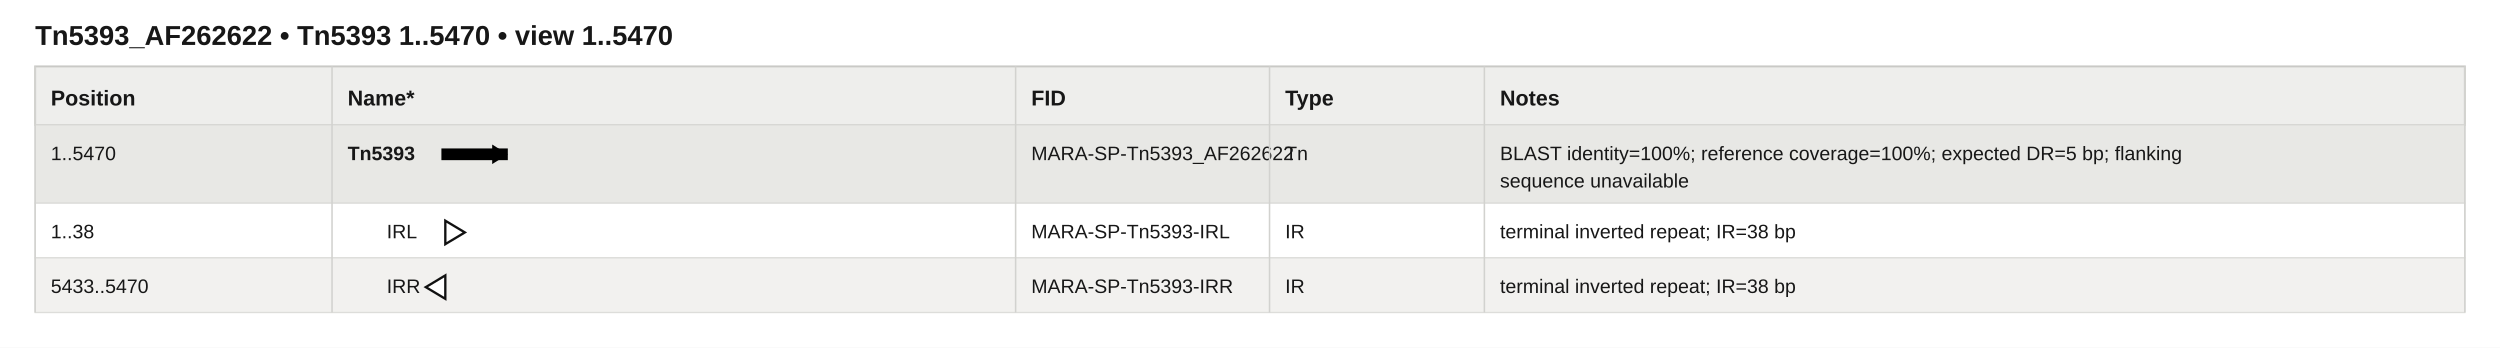
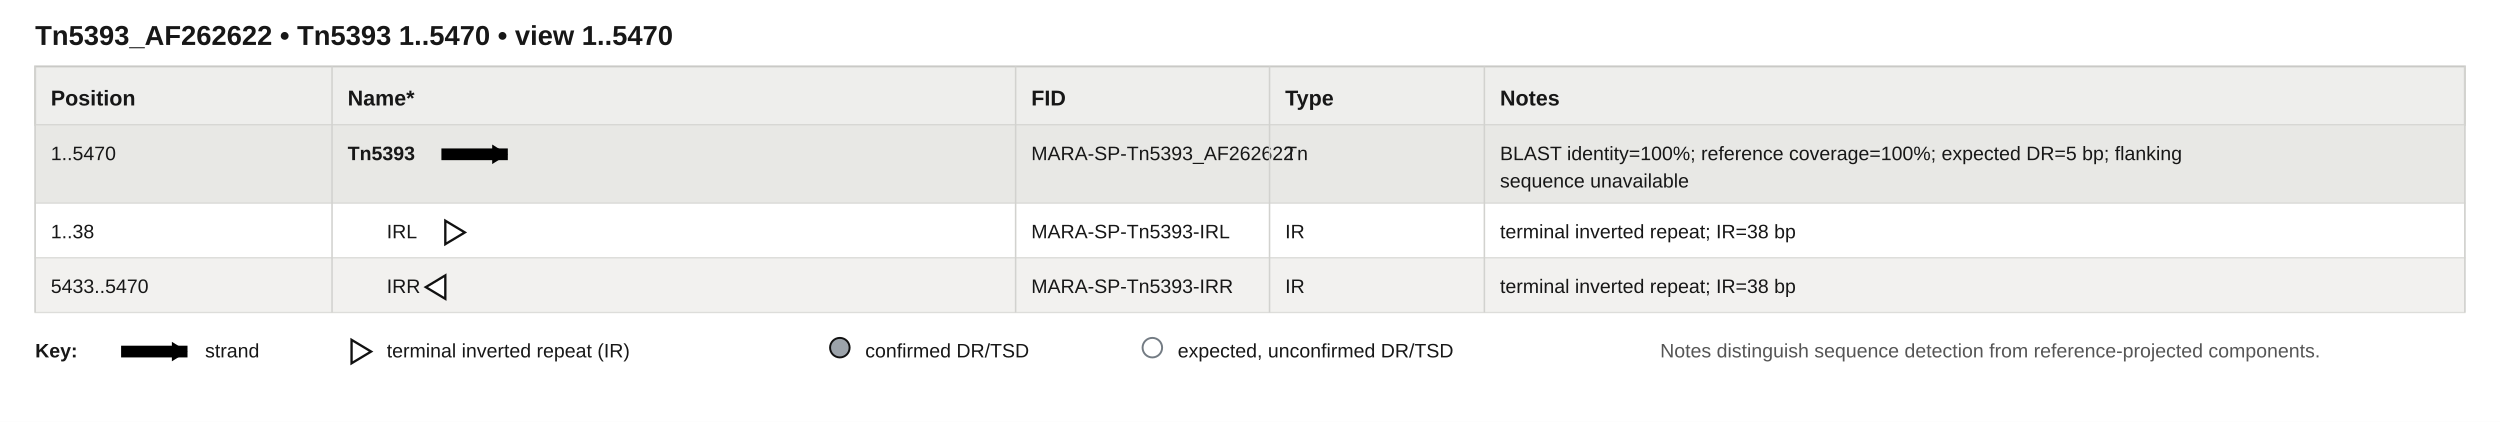
- <svg xmlns="http://www.w3.org/2000/svg" width="1280" height="178" style="background:#fff;font-family:Arial,Helvetica,sans-serif">
-   <rect x="0" y="0" width="1280" height="178" fill="#fff" />
+ <svg xmlns="http://www.w3.org/2000/svg" width="1280" height="216" style="background:#fff;font-family:Arial,Helvetica,sans-serif">
+   <rect x="0" y="0" width="1280" height="216" fill="#fff" />
  <text x="18.0" y="23.0" font-size="14" font-weight="bold" text-anchor="start" fill="#171717">Tn5393_AF262622 • Tn5393 1..5470 • view 1..5470</text>
  <rect x="18" y="34" width="1244" height="30" fill="#eeeeec" stroke="#c9c9c6" />
  <text x="26.0" y="54.0" font-size="11" font-weight="bold" text-anchor="start" fill="#171717">Position</text>
  <text x="178.0" y="54.0" font-size="11" font-weight="bold" text-anchor="start" fill="#171717">Name*</text>
  <text x="528.0" y="54.0" font-size="11" font-weight="bold" text-anchor="start" fill="#171717">FID</text>
  <text x="658.0" y="54.0" font-size="11" font-weight="bold" text-anchor="start" fill="#171717">Type</text>
  <text x="768.0" y="54.0" font-size="11" font-weight="bold" text-anchor="start" fill="#171717">Notes</text>
  <rect x="18" y="64" width="1244" height="40" fill="#e8e8e5" stroke="#ddddda" stroke-width="0.7" />
  <text x="26.0" y="82.0" font-size="10" font-weight="normal" text-anchor="start" fill="#171717">1..5470</text>
  <text x="178.0" y="82.0" font-size="10" font-weight="bold" text-anchor="start" fill="#171717">Tn5393</text>
  <line x1="226.0" y1="79.0" x2="260.0" y2="79.0" stroke="#000" stroke-width="6" />
  <polygon points="260.0,79.0 252.0,74.0 252.0,84.0" fill="#000" />
  <text x="528.0" y="82.0" font-size="10" font-weight="normal" text-anchor="start" fill="#171717">MARA-SP-Tn5393_AF262622</text>
  <text x="658.0" y="82.0" font-size="10" font-weight="normal" text-anchor="start" fill="#171717">Tn</text>
  <text x="768.0" y="82.0" font-size="10" font-weight="normal" text-anchor="start" fill="#171717">BLAST identity=100%; reference coverage=100%; expected DR=5 bp; flanking</text>
  <text x="768.0" y="96.0" font-size="10" font-weight="normal" text-anchor="start" fill="#171717">sequence unavailable</text>
  <rect x="18" y="104" width="1244" height="28" fill="#ffffff" stroke="#ddddda" stroke-width="0.7" />
  <text x="26.0" y="122.0" font-size="10" font-weight="normal" text-anchor="start" fill="#171717">1..38</text>
  <text x="198.0" y="122.0" font-size="10" font-weight="normal" text-anchor="start" fill="#171717">IRL</text>
  <polygon points="228.0,113.0 238.0,119.0 228.0,125.0" fill="#fff" stroke="#111" stroke-width="1.2" />
  <text x="528.0" y="122.0" font-size="10" font-weight="normal" text-anchor="start" fill="#171717">MARA-SP-Tn5393-IRL</text>
  <text x="658.0" y="122.0" font-size="10" font-weight="normal" text-anchor="start" fill="#171717">IR</text>
  <text x="768.0" y="122.0" font-size="10" font-weight="normal" text-anchor="start" fill="#171717">terminal inverted repeat; IR=38 bp</text>
  <rect x="18" y="132" width="1244" height="28" fill="#f2f1ef" stroke="#ddddda" stroke-width="0.7" />
  <text x="26.0" y="150.0" font-size="10" font-weight="normal" text-anchor="start" fill="#171717">5433..5470</text>
  <text x="198.0" y="150.0" font-size="10" font-weight="normal" text-anchor="start" fill="#171717">IRR</text>
  <polygon points="228.0,141.0 218.0,147.0 228.0,153.0" fill="#fff" stroke="#111" stroke-width="1.2" />
  <text x="528.0" y="150.0" font-size="10" font-weight="normal" text-anchor="start" fill="#171717">MARA-SP-Tn5393-IRR</text>
  <text x="658.0" y="150.0" font-size="10" font-weight="normal" text-anchor="start" fill="#171717">IR</text>
  <text x="768.0" y="150.0" font-size="10" font-weight="normal" text-anchor="start" fill="#171717">terminal inverted repeat; IR=38 bp</text>
  <line x1="18" y1="34" x2="18" y2="160" stroke="#d2d2cf" stroke-width="0.8" />
  <line x1="170" y1="34" x2="170" y2="160" stroke="#d2d2cf" stroke-width="0.8" />
  <line x1="520" y1="34" x2="520" y2="160" stroke="#d2d2cf" stroke-width="0.8" />
  <line x1="650" y1="34" x2="650" y2="160" stroke="#d2d2cf" stroke-width="0.8" />
  <line x1="760" y1="34" x2="760" y2="160" stroke="#d2d2cf" stroke-width="0.8" />
  <line x1="1262" y1="34" x2="1262" y2="160" stroke="#d2d2cf" stroke-width="0.8" />
+   <text x="18.0" y="183.0" font-size="10" font-weight="bold" text-anchor="start" fill="#171717">Key:</text>
+   <line x1="62.0" y1="180.0" x2="96.0" y2="180.0" stroke="#000" stroke-width="6" />
+   <polygon points="96.0,180.0 88.0,175.0 88.0,185.0" fill="#000" />
+   <text x="105.0" y="183.0" font-size="10" font-weight="normal" text-anchor="start" fill="#171717">strand</text>
+   <polygon points="180.0,174.0 190.0,180.0 180.0,186.0" fill="#fff" stroke="#111" stroke-width="1.2" />
+   <text x="198.0" y="183.0" font-size="10" font-weight="normal" text-anchor="start" fill="#171717">terminal inverted repeat (IR)</text>
+   <circle cx="430" cy="178" r="5" fill="#9ca3aa" stroke="#111" />
+   <text x="443.0" y="183.0" font-size="10" font-weight="normal" text-anchor="start" fill="#171717">confirmed DR/TSD</text>
+   <circle cx="590" cy="178" r="5" fill="#fff" stroke="#737b83" />
+   <text x="603.0" y="183.0" font-size="10" font-weight="normal" text-anchor="start" fill="#171717">expected, unconfirmed DR/TSD</text>
+   <text x="850.0" y="183.0" font-size="10" font-weight="normal" text-anchor="start" fill="#555555">Notes distinguish sequence detection from reference-projected components.</text>
</svg>
